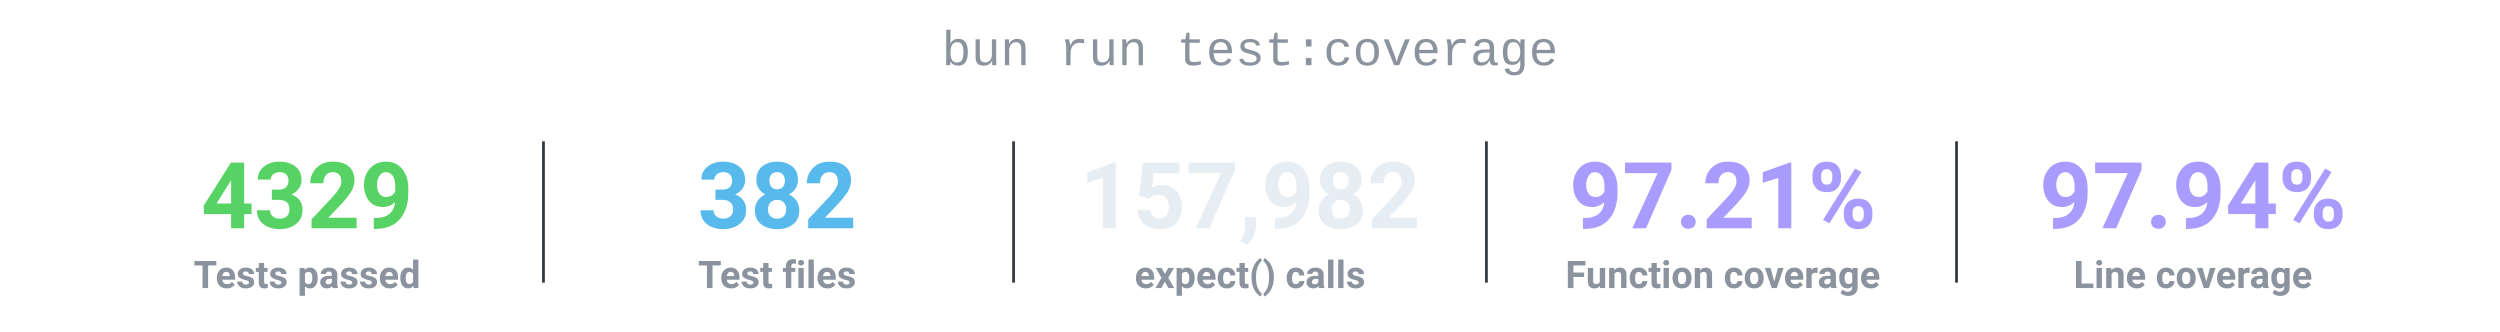
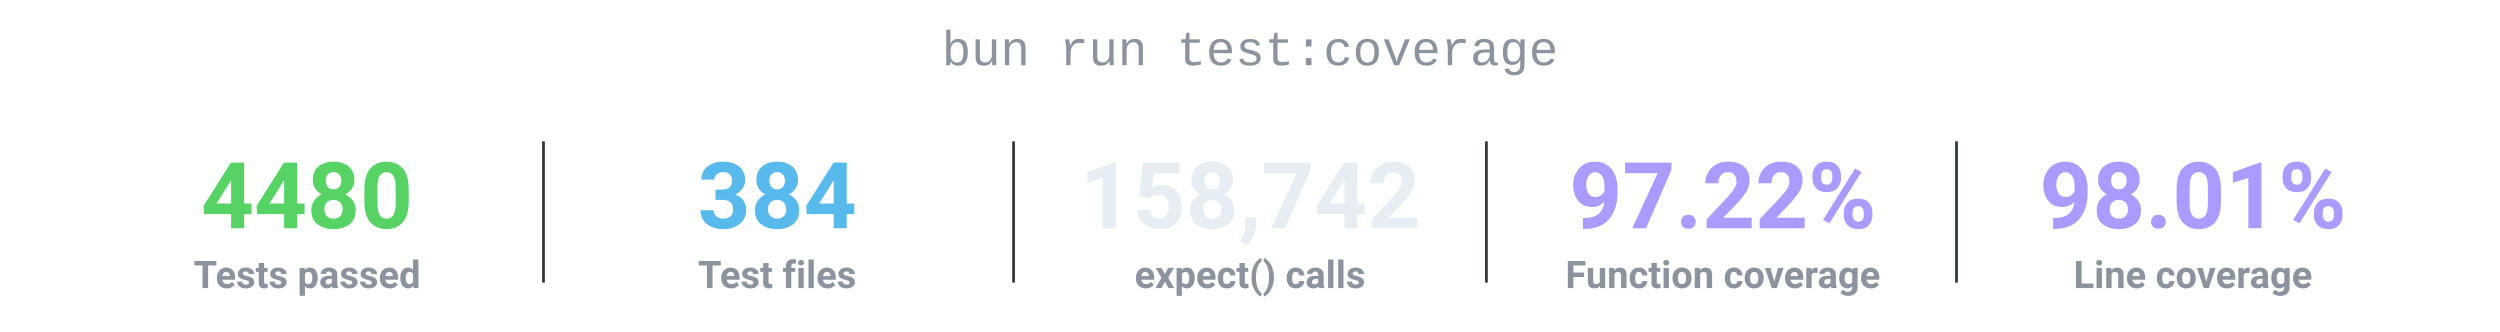
- <svg xmlns="http://www.w3.org/2000/svg" viewBox="0 0 920 122" width="920" height="122" role="img" aria-label="bun run test:coverage — 4329 tests passed, 382 test files, 157,982 expect() calls, 97.21% function coverage, 97.94% line coverage">
+ <svg xmlns="http://www.w3.org/2000/svg" viewBox="0 0 920 122" width="920" height="122" role="img" aria-label="bun run test:coverage — 4480 tests passed, 384 test files, 158,742 expect() calls, 97.22% function coverage, 98.01% line coverage">
  <style>
    .cmd { font-family: ui-monospace, SFMono-Regular, 'SF Mono', Menlo, Consolas, 'Liberation Mono', monospace; font-weight: 500; font-size: 18px; }
    .val { font-family: system-ui, -apple-system, BlinkMacSystemFont, 'Segoe UI', Roboto, sans-serif; font-weight: 700; font-size: 34px; }
    .lbl { font-family: system-ui, -apple-system, BlinkMacSystemFont, 'Segoe UI', Roboto, sans-serif; font-weight: 600; font-size: 14px; }
  </style>
  <text x="460" y="24" text-anchor="middle" class="cmd" fill="#8b949e">bun run test:coverage</text>
  <line x1="200" y1="52" x2="200" y2="104" stroke="#30363d" stroke-width="1" />
  <line x1="373" y1="52" x2="373" y2="104" stroke="#30363d" stroke-width="1" />
  <line x1="547" y1="52" x2="547" y2="104" stroke="#30363d" stroke-width="1" />
  <line x1="720" y1="52" x2="720" y2="104" stroke="#30363d" stroke-width="1" />
-   <text x="113" y="84" text-anchor="middle" class="val" fill="#56d364">4329</text>
+   <text x="113" y="84" text-anchor="middle" class="val" fill="#56d364">4480</text>
  <text x="113" y="106" text-anchor="middle" class="lbl" fill="#8b949e">Tests passed</text>
-   <text x="286" y="84" text-anchor="middle" class="val" fill="#58b9ec">382</text>
+   <text x="286" y="84" text-anchor="middle" class="val" fill="#58b9ec">384</text>
  <text x="286" y="106" text-anchor="middle" class="lbl" fill="#8b949e">Test files</text>
-   <text x="460" y="84" text-anchor="middle" class="val" fill="#e6edf3">157,982</text>
+   <text x="460" y="84" text-anchor="middle" class="val" fill="#e6edf3">158,742</text>
  <text x="460" y="106" text-anchor="middle" class="lbl" fill="#8b949e">expect() calls</text>
-   <text x="634" y="84" text-anchor="middle" class="val" fill="#a99bff">97.21%</text>
+   <text x="634" y="84" text-anchor="middle" class="val" fill="#a99bff">97.22%</text>
  <text x="634" y="106" text-anchor="middle" class="lbl" fill="#8b949e">Function coverage</text>
-   <text x="807" y="84" text-anchor="middle" class="val" fill="#a99bff">97.94%</text>
+   <text x="807" y="84" text-anchor="middle" class="val" fill="#a99bff">98.01%</text>
  <text x="807" y="106" text-anchor="middle" class="lbl" fill="#8b949e">Line coverage</text>
</svg>
